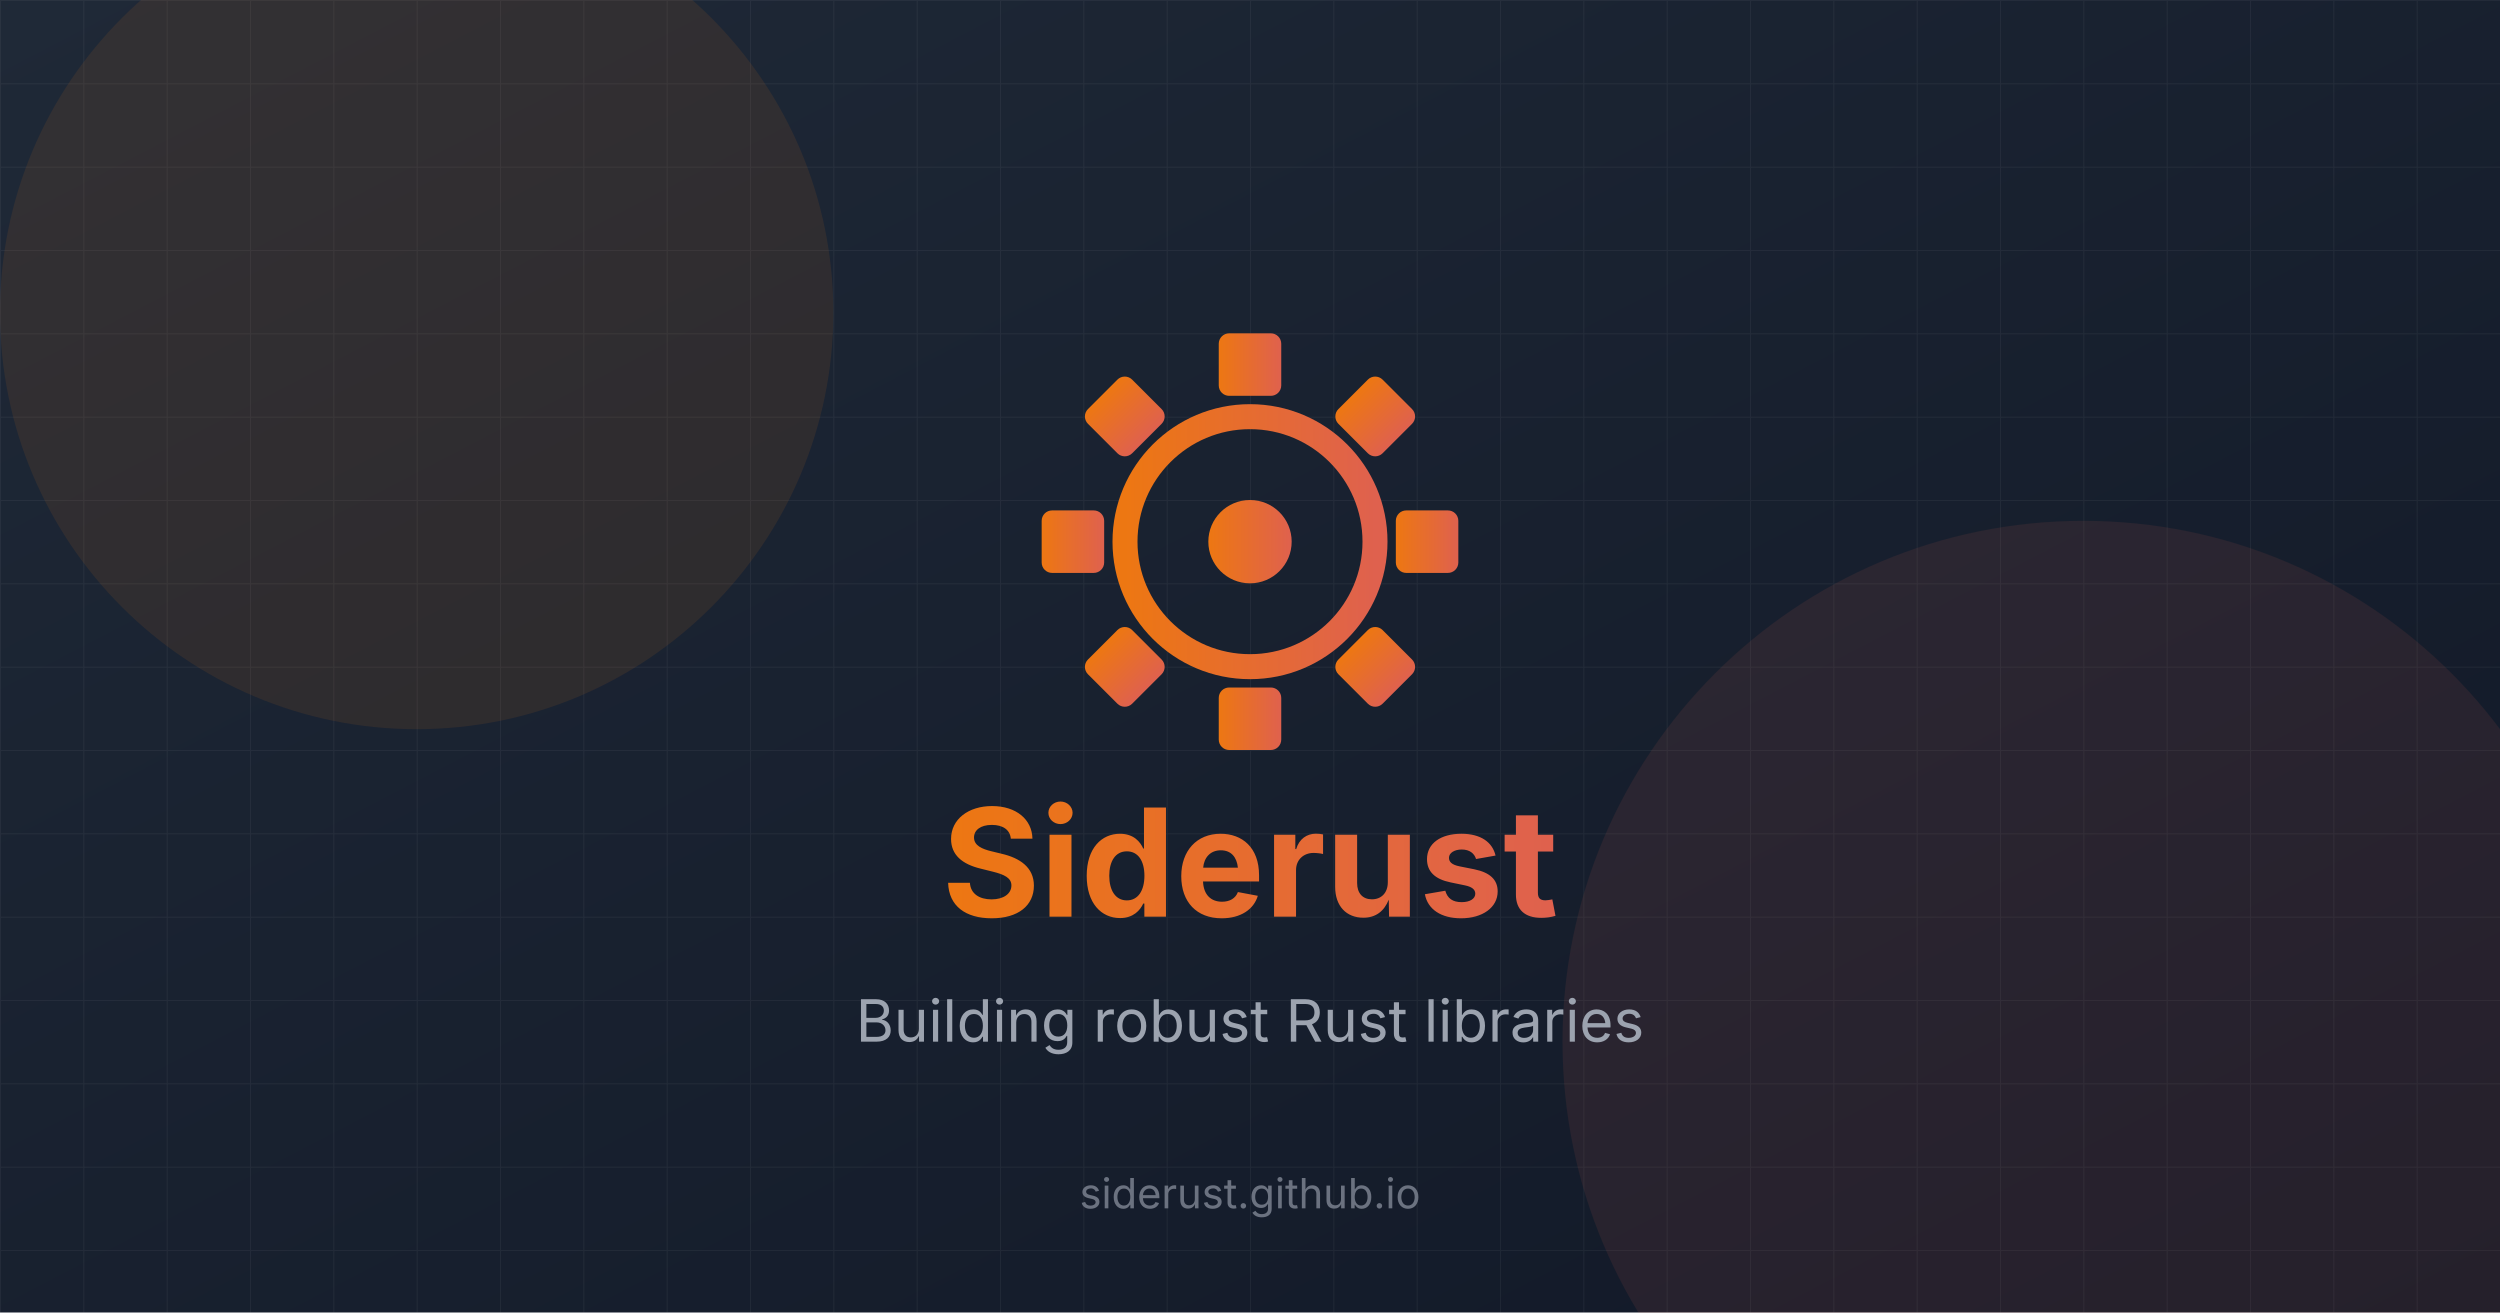
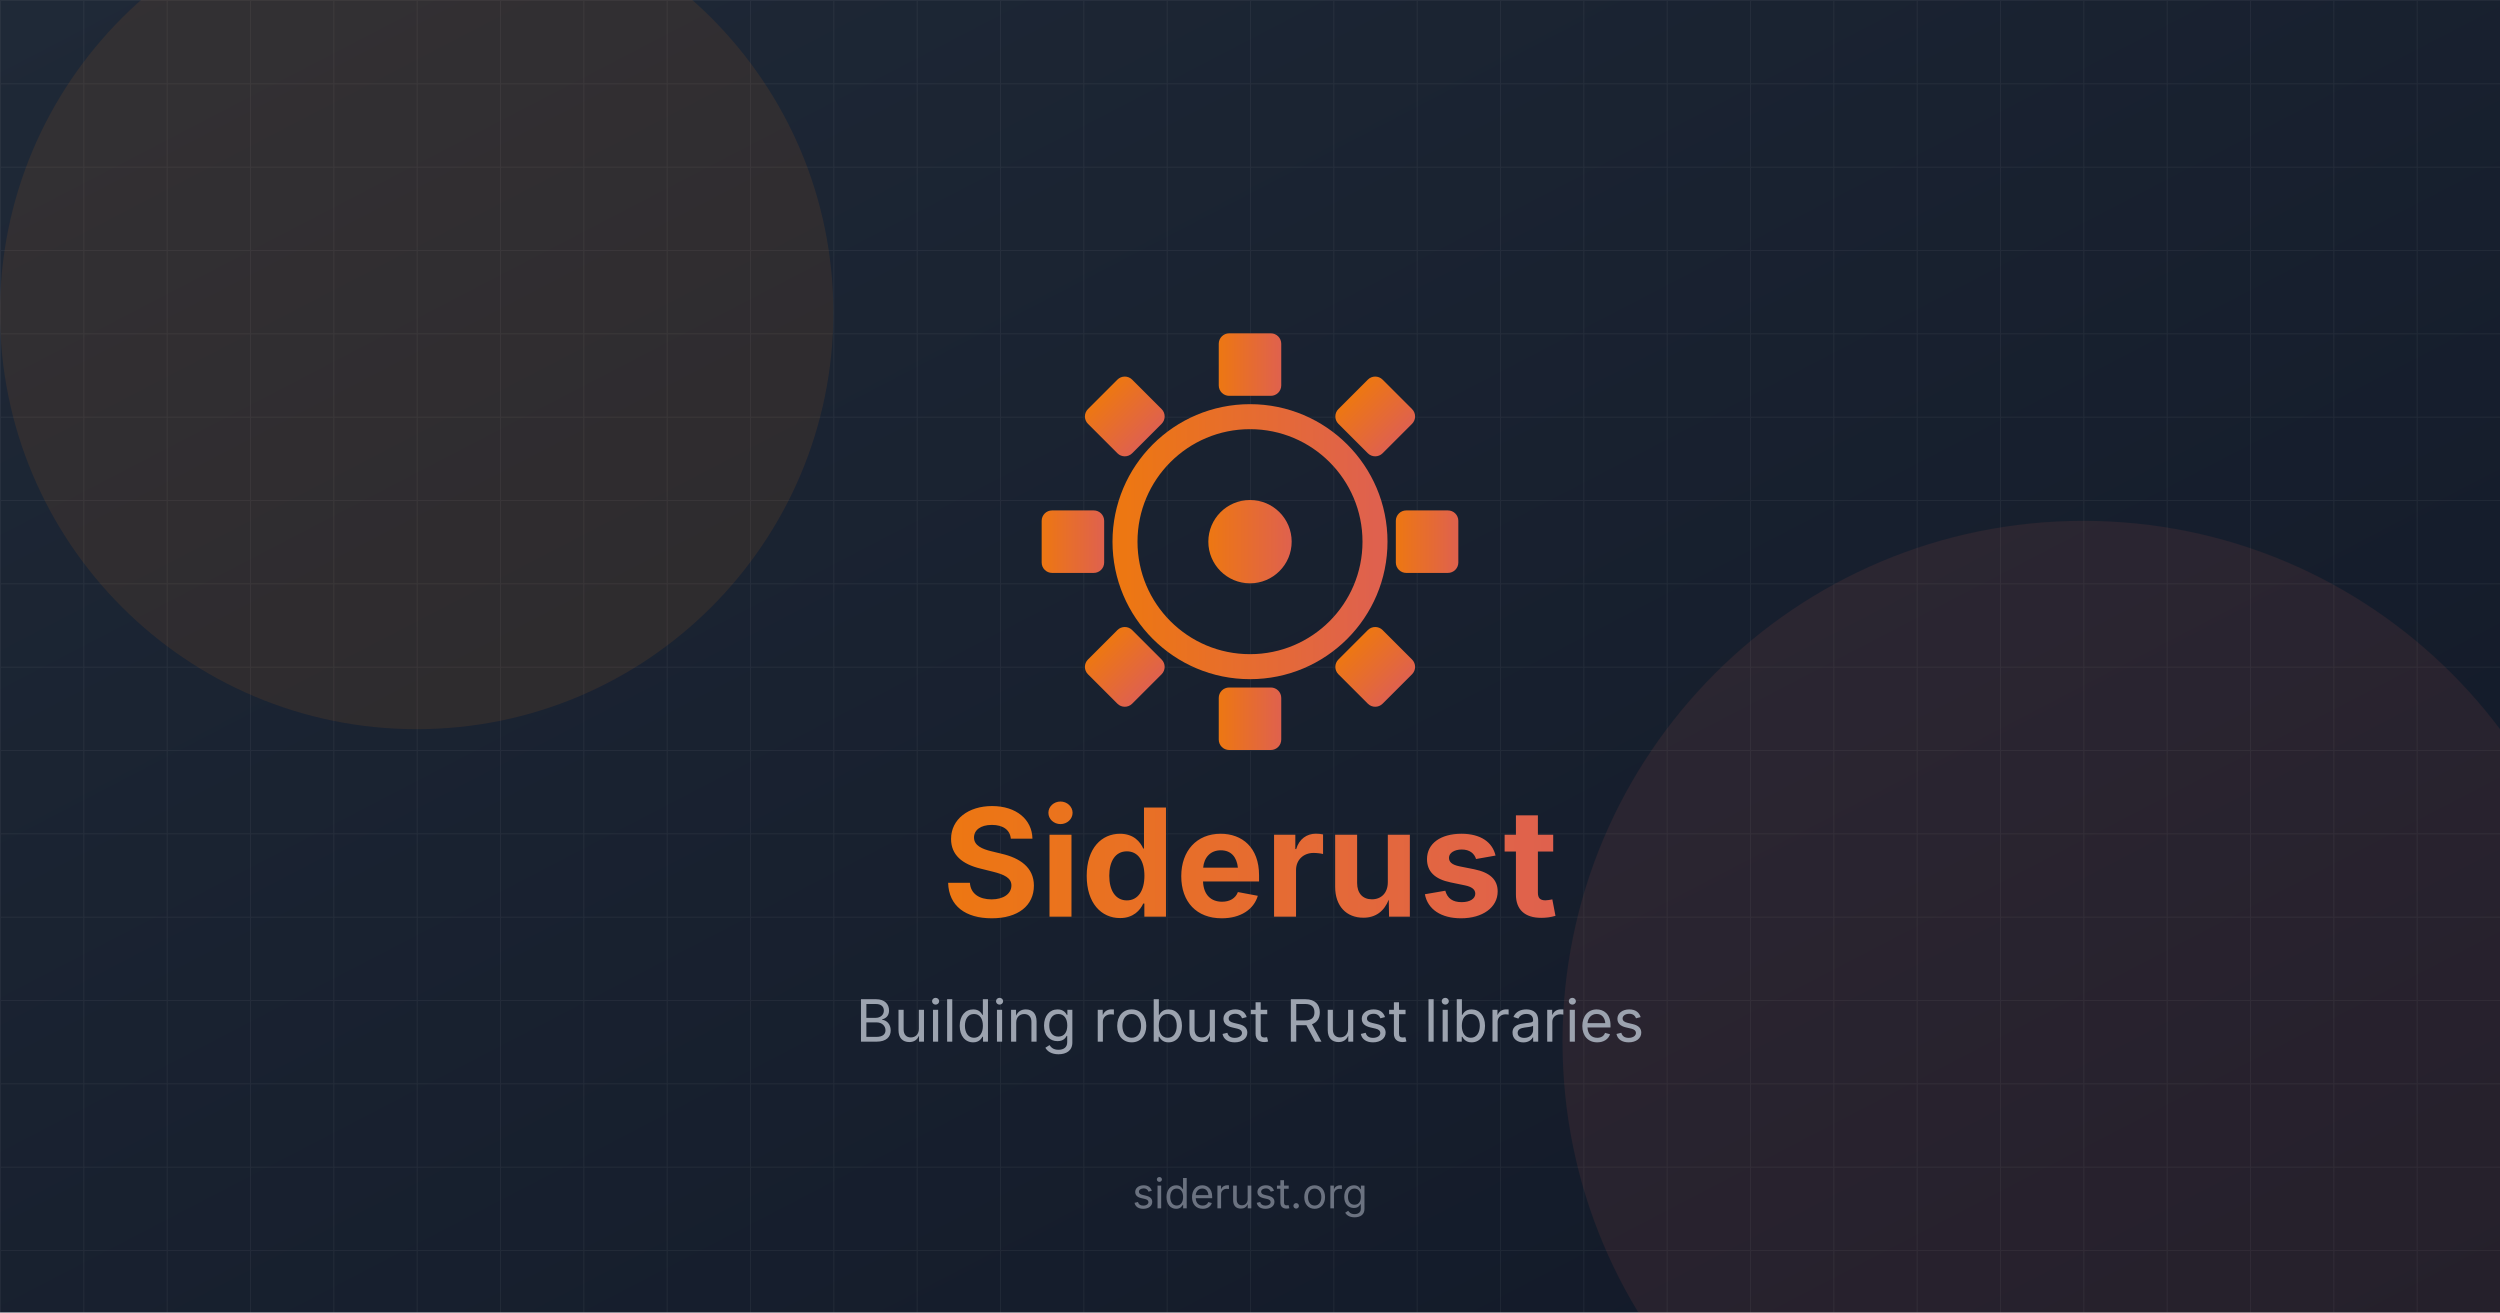
<svg xmlns="http://www.w3.org/2000/svg" width="1200" height="630" viewBox="0 0 1200 630">
  <defs>
    <linearGradient id="bg-grad" x1="0%" y1="0%" x2="100%" y2="100%">
      <stop offset="0%" style="stop-color:#1f2937" />
      <stop offset="100%" style="stop-color:#111827" />
    </linearGradient>
    <linearGradient id="text-grad" x1="0%" y1="0%" x2="100%" y2="0%">
      <stop offset="0%" style="stop-color:#ed7712" />
      <stop offset="100%" style="stop-color:#df614e" />
    </linearGradient>
  </defs>
  <rect width="1200" height="630" fill="url(#bg-grad)" />
  <pattern id="grid" width="40" height="40" patternUnits="userSpaceOnUse">
    <path d="M 40 0 L 0 0 0 40" fill="none" stroke="rgba(255,255,255,0.05)" stroke-width="1" />
  </pattern>
  <rect width="1200" height="630" fill="url(#grid)" />
  <circle cx="200" cy="150" r="200" fill="#ed7712" opacity="0.1" />
  <circle cx="1000" cy="500" r="250" fill="#df614e" opacity="0.1" />
  <g transform="translate(600, 260)" fill="url(#text-grad)">
    <circle cx="0" cy="0" r="60" fill="none" stroke="url(#text-grad)" stroke-width="12" />
    <circle cx="0" cy="0" r="20" fill="url(#text-grad)" />
    <rect x="-15" y="-100" width="30" height="30" rx="5" />
    <rect x="-15" y="70" width="30" height="30" rx="5" />
    <rect x="-100" y="-15" width="30" height="30" rx="5" />
    <rect x="70" y="-15" width="30" height="30" rx="5" />
    <g transform="rotate(45)">
      <rect x="-15" y="-100" width="30" height="30" rx="5" />
      <rect x="-15" y="70" width="30" height="30" rx="5" />
      <rect x="-100" y="-15" width="30" height="30" rx="5" />
      <rect x="70" y="-15" width="30" height="30" rx="5" />
    </g>
  </g>
  <text x="600" y="440" text-anchor="middle" font-family="system-ui, -apple-system, sans-serif" font-size="72" font-weight="bold" fill="url(#text-grad)">Siderust</text>
  <text x="600" y="500" text-anchor="middle" font-family="system-ui, -apple-system, sans-serif" font-size="28" fill="#9ca3af">Building robust Rust libraries</text>
-   <text x="600" y="580" text-anchor="middle" font-family="system-ui, -apple-system, sans-serif" font-size="20" fill="#6b7280">siderust.github.io</text>
+   <text x="600" y="580" text-anchor="middle" font-family="system-ui, -apple-system, sans-serif" font-size="20" fill="#6b7280">siderust.org</text>
</svg>
